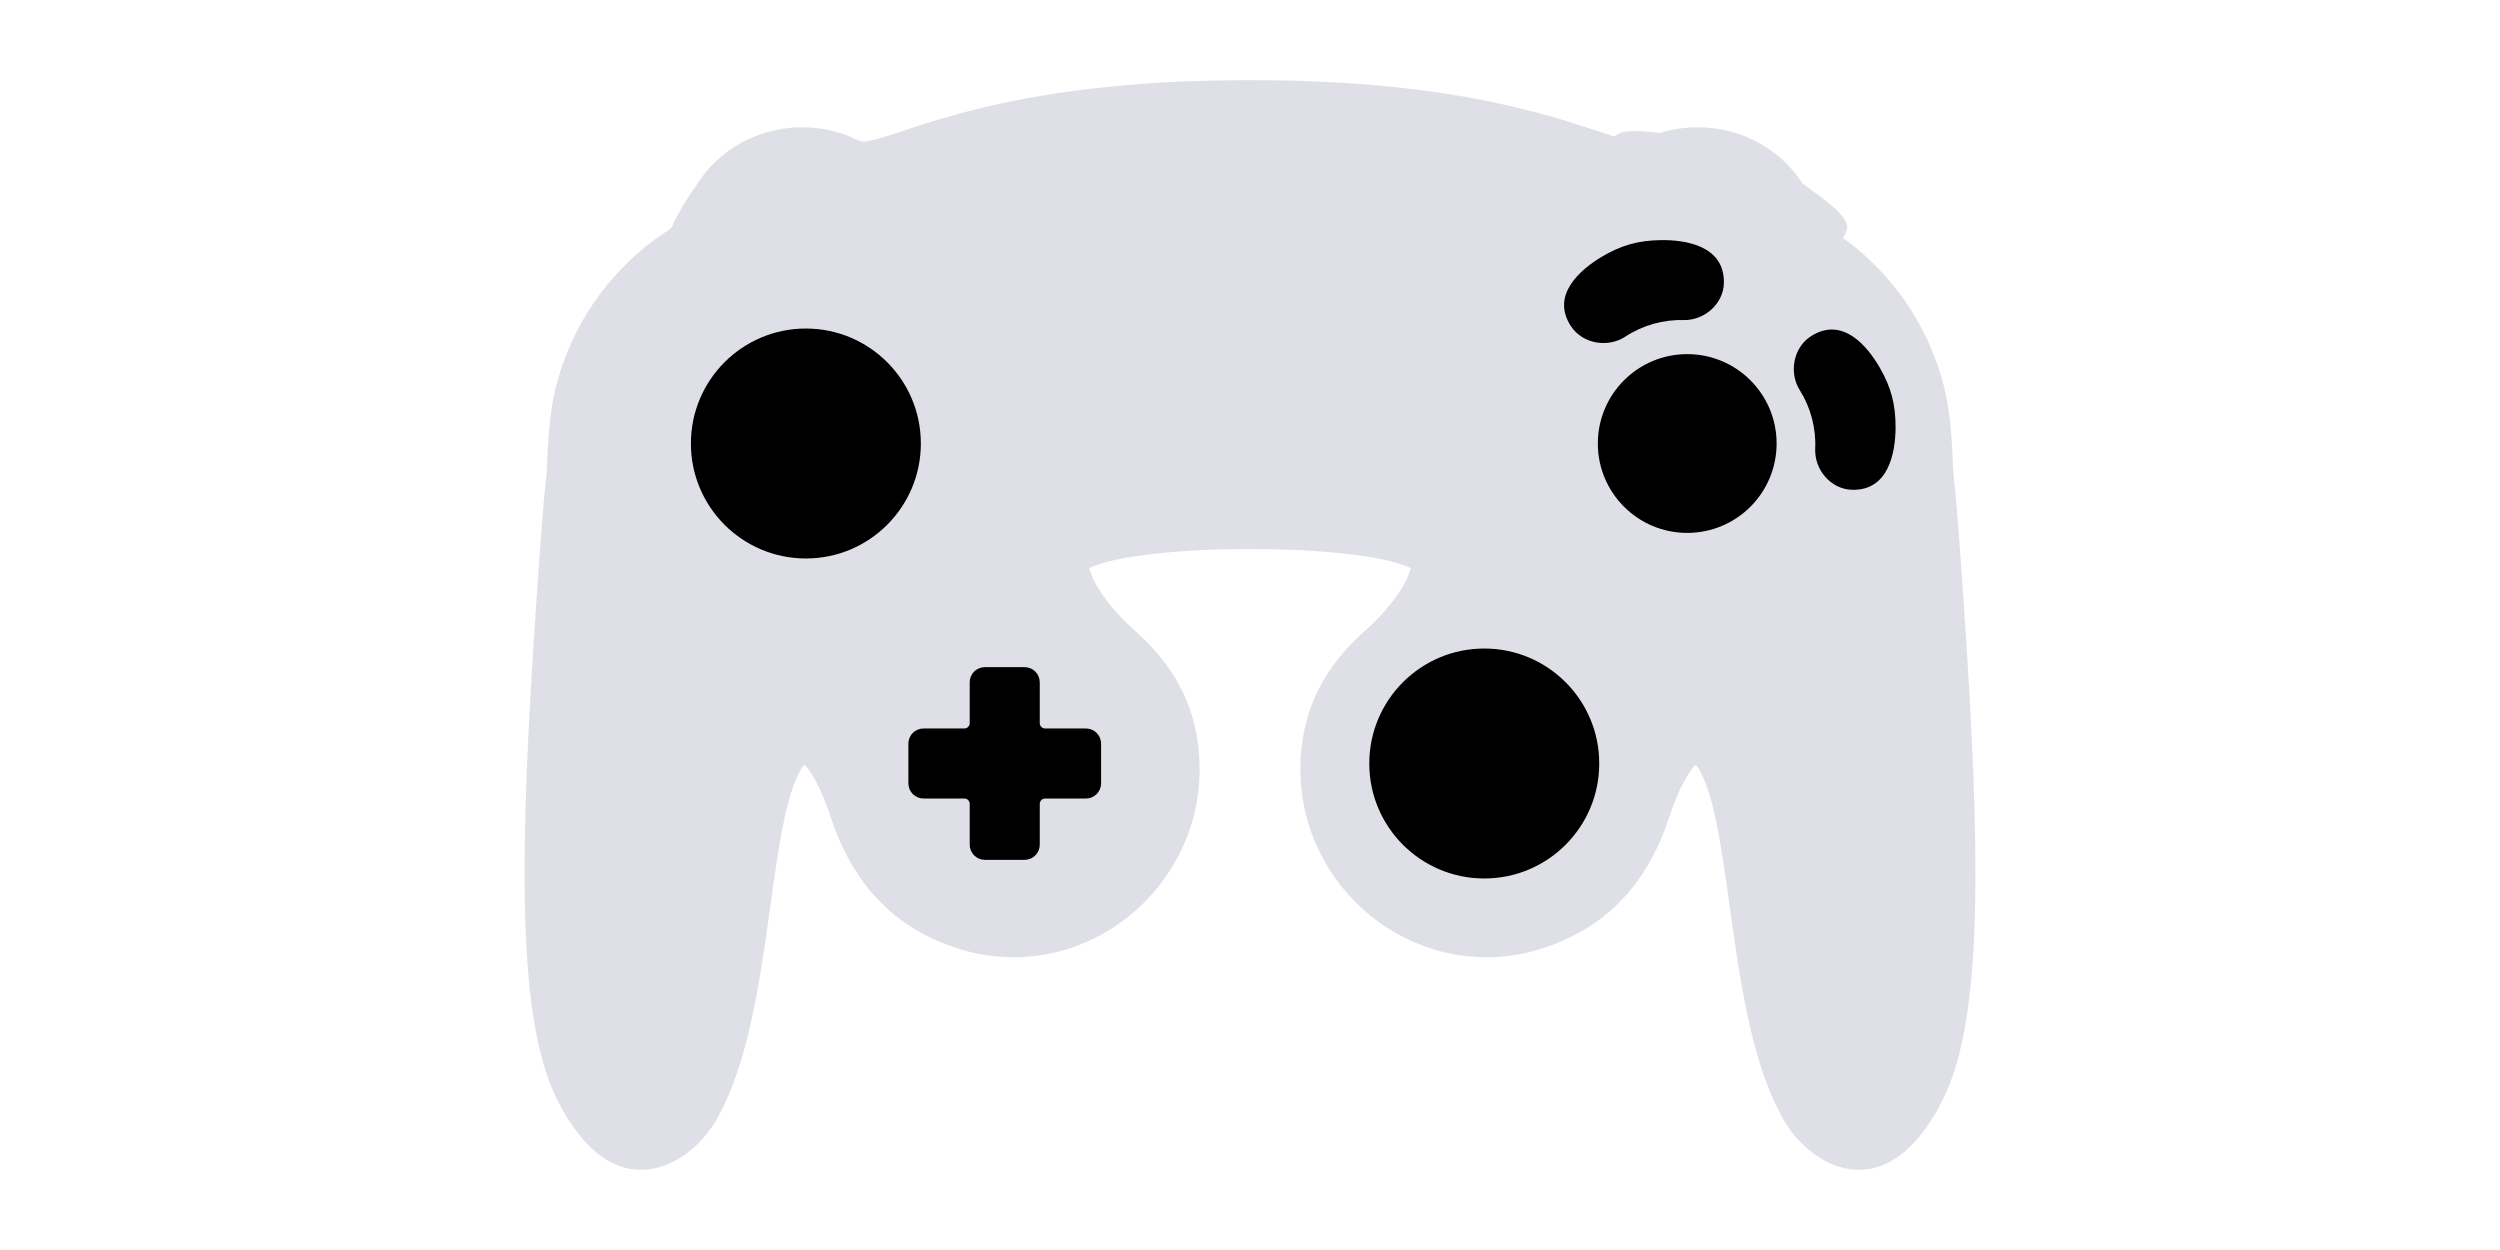
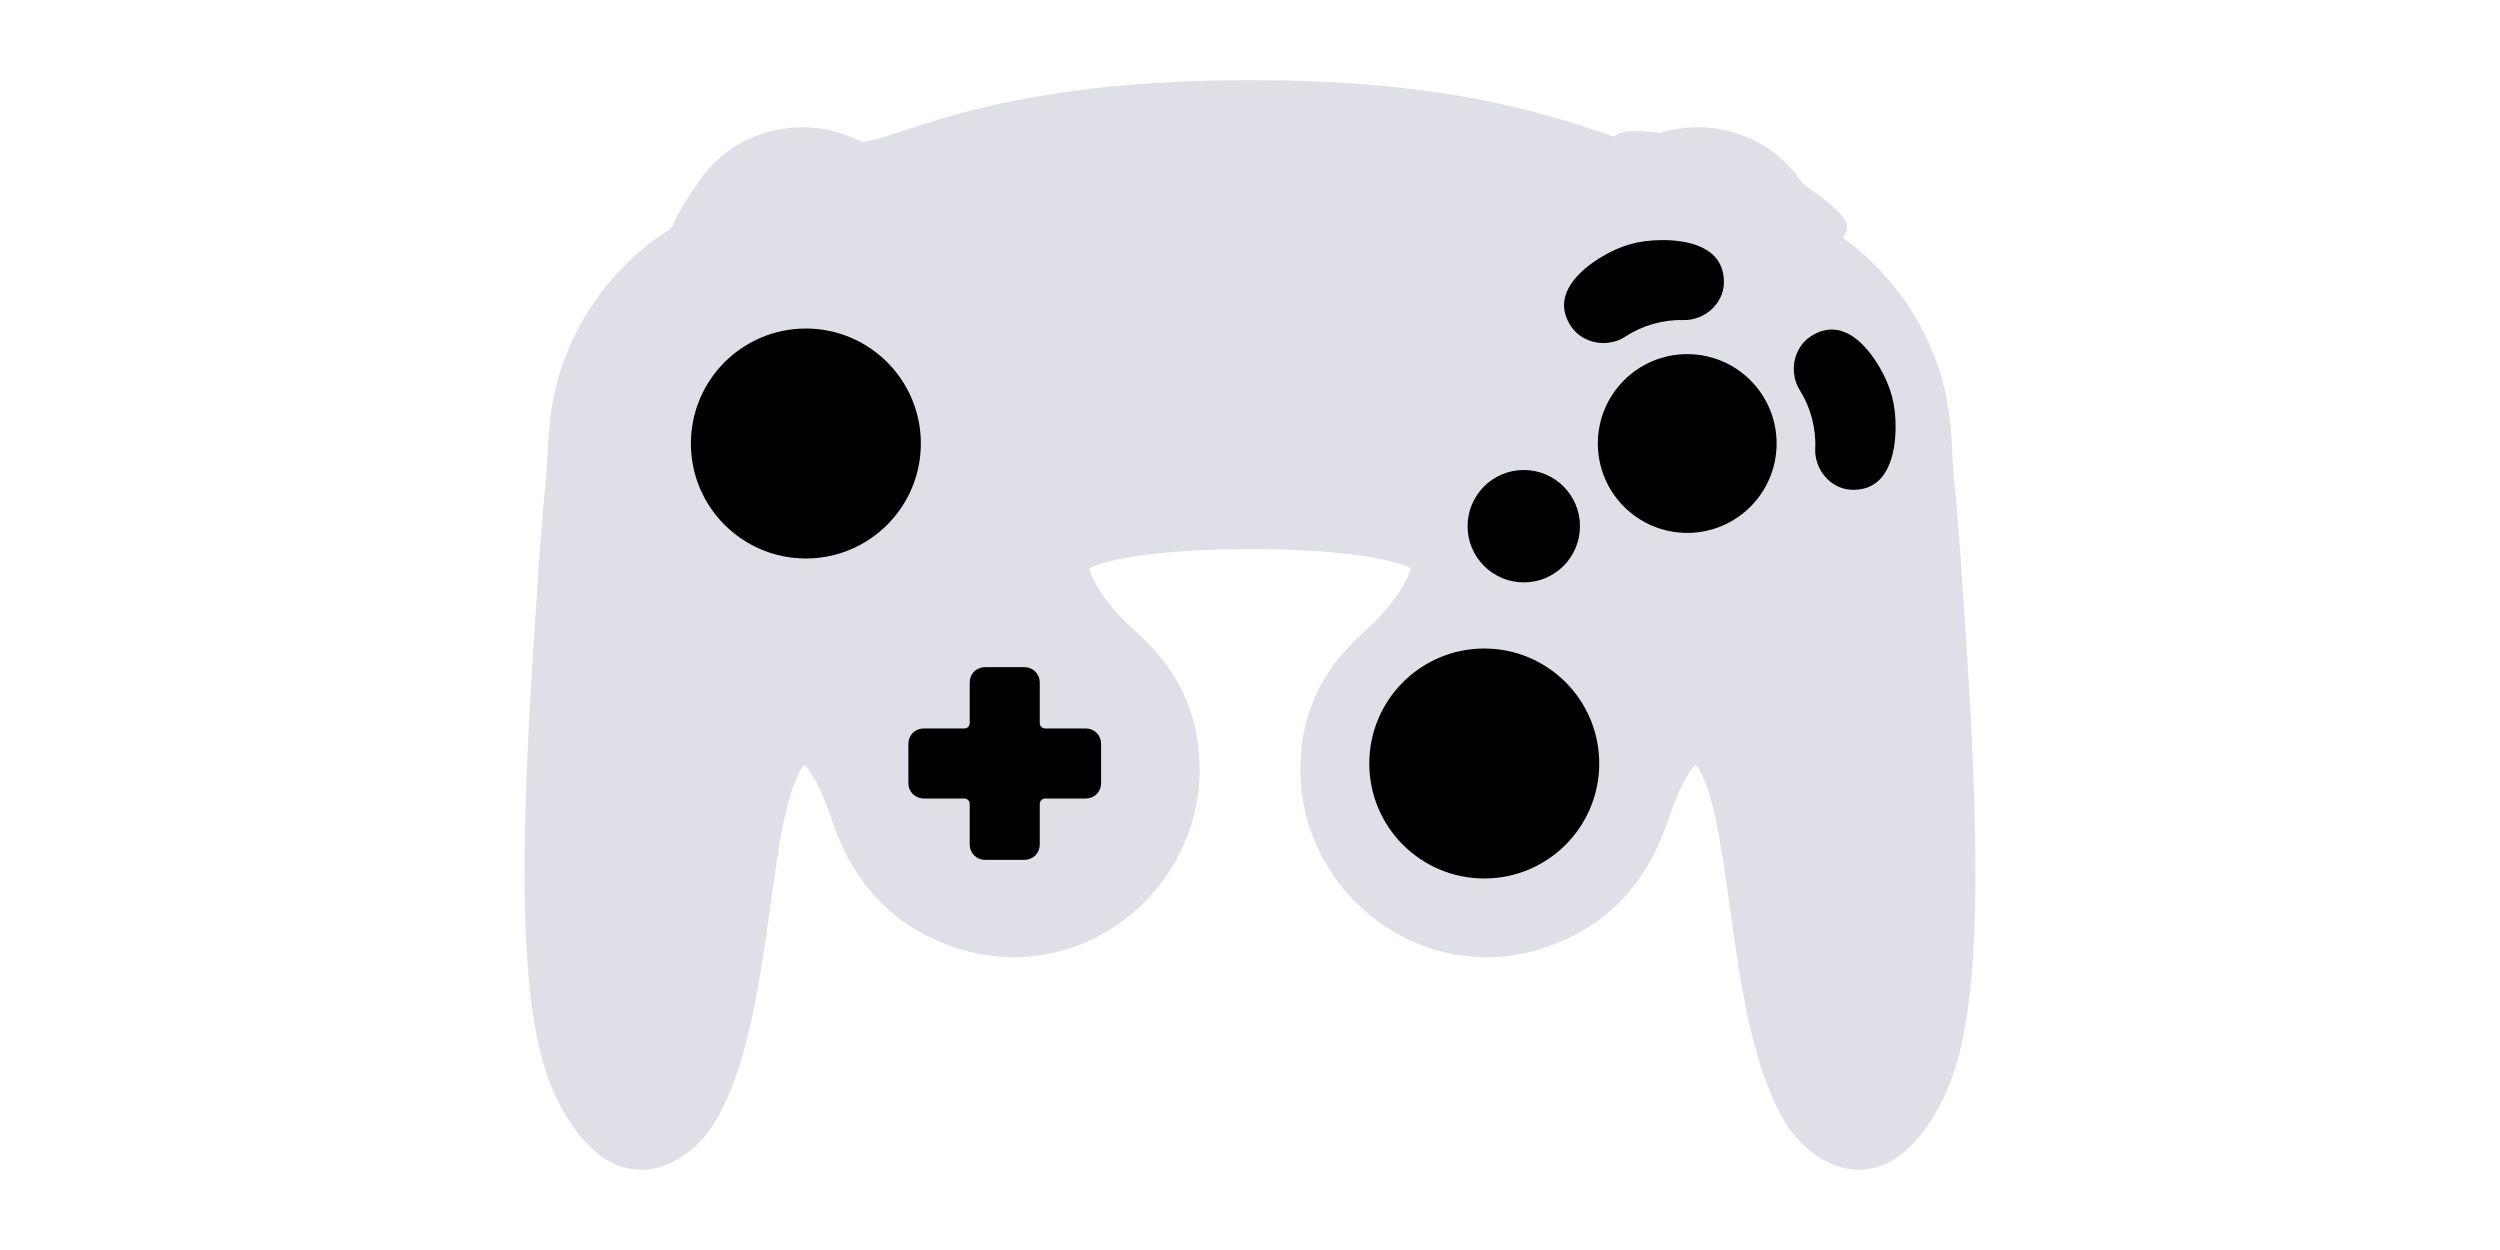
<svg xmlns="http://www.w3.org/2000/svg" xml:space="preserve" width="1000" height="500">
  <path d="M500 32.072c-100.455-.11-137.938 22.342-153.875 24.55-1.094.151-2.177-.14-4.437-1.198-20.787-9.726-49.356-3.907-63.422 19.16-2.394 3.008-7.779 11.968-8.772 14.596-.692 1.83-1.121 2.281-3.883 4.075-6.925 4.497-26.388 18.93-37.76 45.38-5.572 12.96-7.95 24.206-8.74 41.344-1.123 24.353-.26-5.511-5.619 76.64-6.858 105.413-4.23 155.417 9.283 183.055 22.567 45.192 52.853 26.886 63.488 8.746 21.118-36.021 20.384-102.82 30.774-133.11 1.56-4.546 3.971-9.277 4.729-9.277.797 0 3.891 4.86 6.29 9.882 1.06 2.219 2.938 7.029 4.174 10.69 9.09 27.893 26.675 46.46 55.394 54.083 47.811 11.858 92.425-25.69 92.215-73.244-.128-28.969-15.008-45.561-26.583-55.809-6.31-5.478-15.675-16.387-17.546-24.4 21.066-10.181 107.516-10.18 128.58 0-1.87 8.013-11.236 18.922-17.546 24.4-11.575 10.248-26.455 26.84-26.583 55.81-.21 47.553 44.404 85.1 92.215 73.243 28.719-7.623 46.304-26.19 55.394-54.084 1.236-3.66 3.115-8.47 4.174-10.689 2.399-5.021 5.493-9.882 6.29-9.882.758 0 3.17 4.731 4.729 9.277 10.39 30.29 9.656 97.089 30.774 133.11 10.635 18.14 40.92 36.446 63.488-8.746 13.513-27.638 16.14-77.642 9.283-183.054-5.358-82.152-4.496-52.288-5.62-76.64-.79-17.14-3.167-28.385-8.74-41.346-10.072-23.425-26.49-37.425-34.923-43.444.585-1.16 1.229-2.328 1.592-3.578 1.255-5.815-13.821-14.896-17.953-18.405-13.043-19.928-37.24-26.197-56.833-20.01-13.586-1.694-15.904-.45-18.308 1.4-19.62-6.07-59.446-22.62-145.723-22.525" style="fill:#dfdfe7;stroke-width:.403;fill-opacity:1" />
  <g style="fill:#000" transform="translate(165.048 9.152)scale(.40337)">
    <path d="M567.504 638.887a15.03 15.03 0 0 0-15.068 15.071v40.43a5.306 5.306 0 0 1-5.312 5.311h-40.43a15.03 15.03 0 0 0-15.069 15.066V754.1a15.03 15.03 0 0 0 15.07 15.065h40.43a5.306 5.306 0 0 1 5.311 5.31v40.432a15.03 15.03 0 0 0 15.068 15.07h39.338a15.03 15.03 0 0 0 15.064-15.07v-40.431a5.306 5.306 0 0 1 5.31-5.31h40.437a15.03 15.03 0 0 0 15.062-15.066v-39.335a15.03 15.03 0 0 0-15.064-15.066h-40.437a5.306 5.306 0 0 1-5.312-5.312v-40.43a15.03 15.03 0 0 0-15.06-15.068z" style="fill:#000;fill-opacity:1;fill-rule:evenodd;stroke:none;stroke-width:6.39;stroke-miterlimit:7;paint-order:stroke markers fill" />
    <circle cx="417.115" cy="-1263.955" r="88.643" style="font-variation-settings:normal;vector-effect:none;fill:#000;fill-opacity:1;fill-rule:evenodd;stroke-width:177.227;stroke-linecap:butt;stroke-linejoin:miter;stroke-miterlimit:4;stroke-dasharray:none;stroke-dashoffset:0;stroke-opacity:1;-inkscape-stroke:none;stop-color:#000" transform="rotate(90)" />
+     <circle cx="1101.875" cy="499.105" r="55.729" style="font-variation-settings:normal;vector-effect:none;fill:#000;fill-opacity:1;fill-rule:evenodd;stroke-width:111.419;stroke-linecap:butt;stroke-linejoin:miter;stroke-miterlimit:4;stroke-dasharray:none;stroke-dashoffset:0;stroke-opacity:1;-inkscape-stroke:none;stop-color:#000" />
    <circle cx="1062.691" cy="734.432" r="114.017" style="font-variation-settings:normal;vector-effect:none;fill:#000;fill-opacity:1;fill-rule:evenodd;stroke-width:112.433;stroke-linecap:butt;stroke-linejoin:miter;stroke-miterlimit:4;stroke-dasharray:none;stroke-dashoffset:0;stroke-opacity:1;-inkscape-stroke:none;stop-color:#000" />
    <circle cx="389.969" cy="417.115" r="114.017" style="font-variation-settings:normal;vector-effect:none;fill:#000;fill-opacity:1;fill-rule:evenodd;stroke-width:112.433;stroke-linecap:butt;stroke-linejoin:miter;stroke-miterlimit:4;stroke-dasharray:none;stroke-dashoffset:0;stroke-opacity:1;-inkscape-stroke:none;stop-color:#000" />
    <path d="M1727.393 1437.137c-24.694 6.865-65.726 24.913-53.202 65.555 6.905 22.41 32.412 34.798 54.75 27.66 21.374-6.828 45.406-6.792 66.668 0 22.337 7.138 47.844-5.25 54.75-27.66 12.522-40.638-28.499-58.688-53.19-65.552s-45.082-6.868-69.776 0z" style="baseline-shift:baseline;clip-rule:evenodd;display:inline;overflow:visible;vector-effect:none;fill:#000;fill-opacity:1;fill-rule:evenodd;image-rendering:optimizeQuality;shape-rendering:geometricPrecision;text-rendering:geometricPrecision;stop-color:#000" transform="matrix(.22807 .8647 -.85115 .2317 2283.914 -1485.188)" />
    <path d="M1148.799 301.023c11.503 17.277 36.518 21.516 53.957 10.002 16.689-11.015 37.367-16.871 57.34-16.33 20.984.57 39.846-16.164 40.22-36.824.68-37.465-39.083-42.695-62.023-42.458-22.939.237-40.478 5.228-60.013 17.089-19.536 11.86-50.344 37.188-29.481 68.521" style="baseline-shift:baseline;clip-rule:evenodd;display:inline;overflow:visible;vector-effect:none;fill:#000;fill-opacity:1;fill-rule:evenodd;stroke-width:.888;image-rendering:optimizeQuality;shape-rendering:geometricPrecision;text-rendering:geometricPrecision;stop-color:#000" />
  </g>
</svg>
